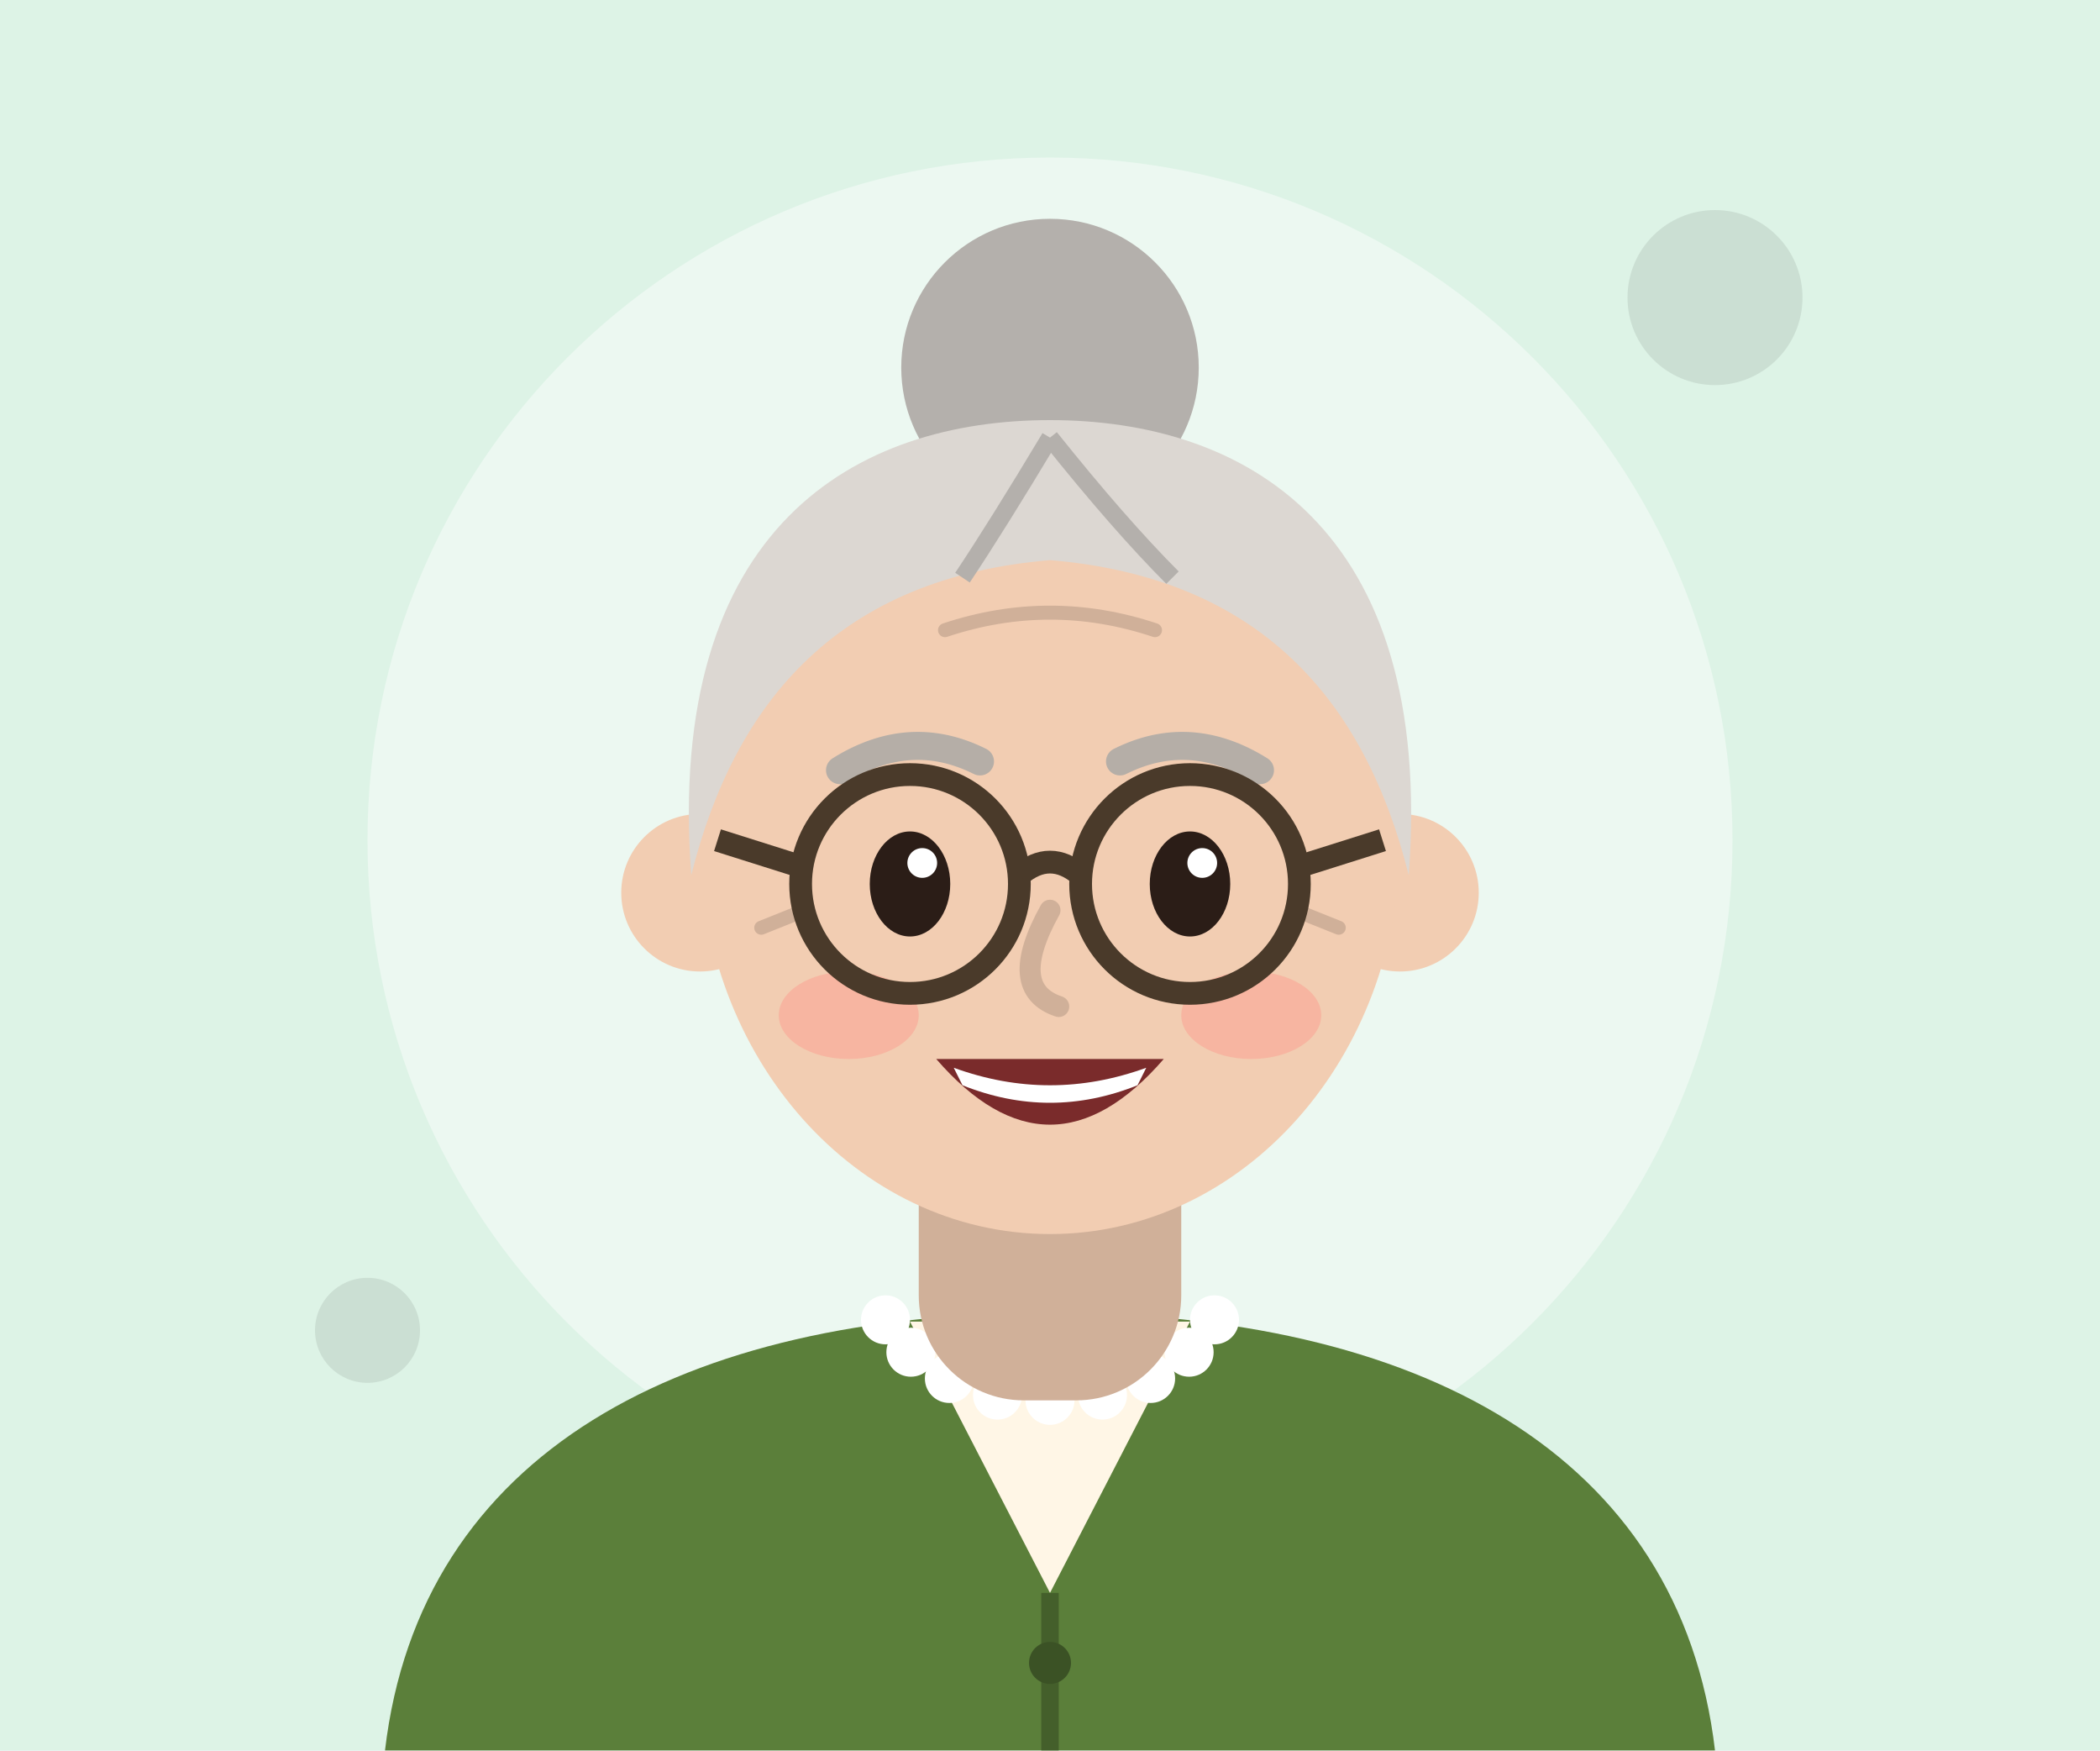
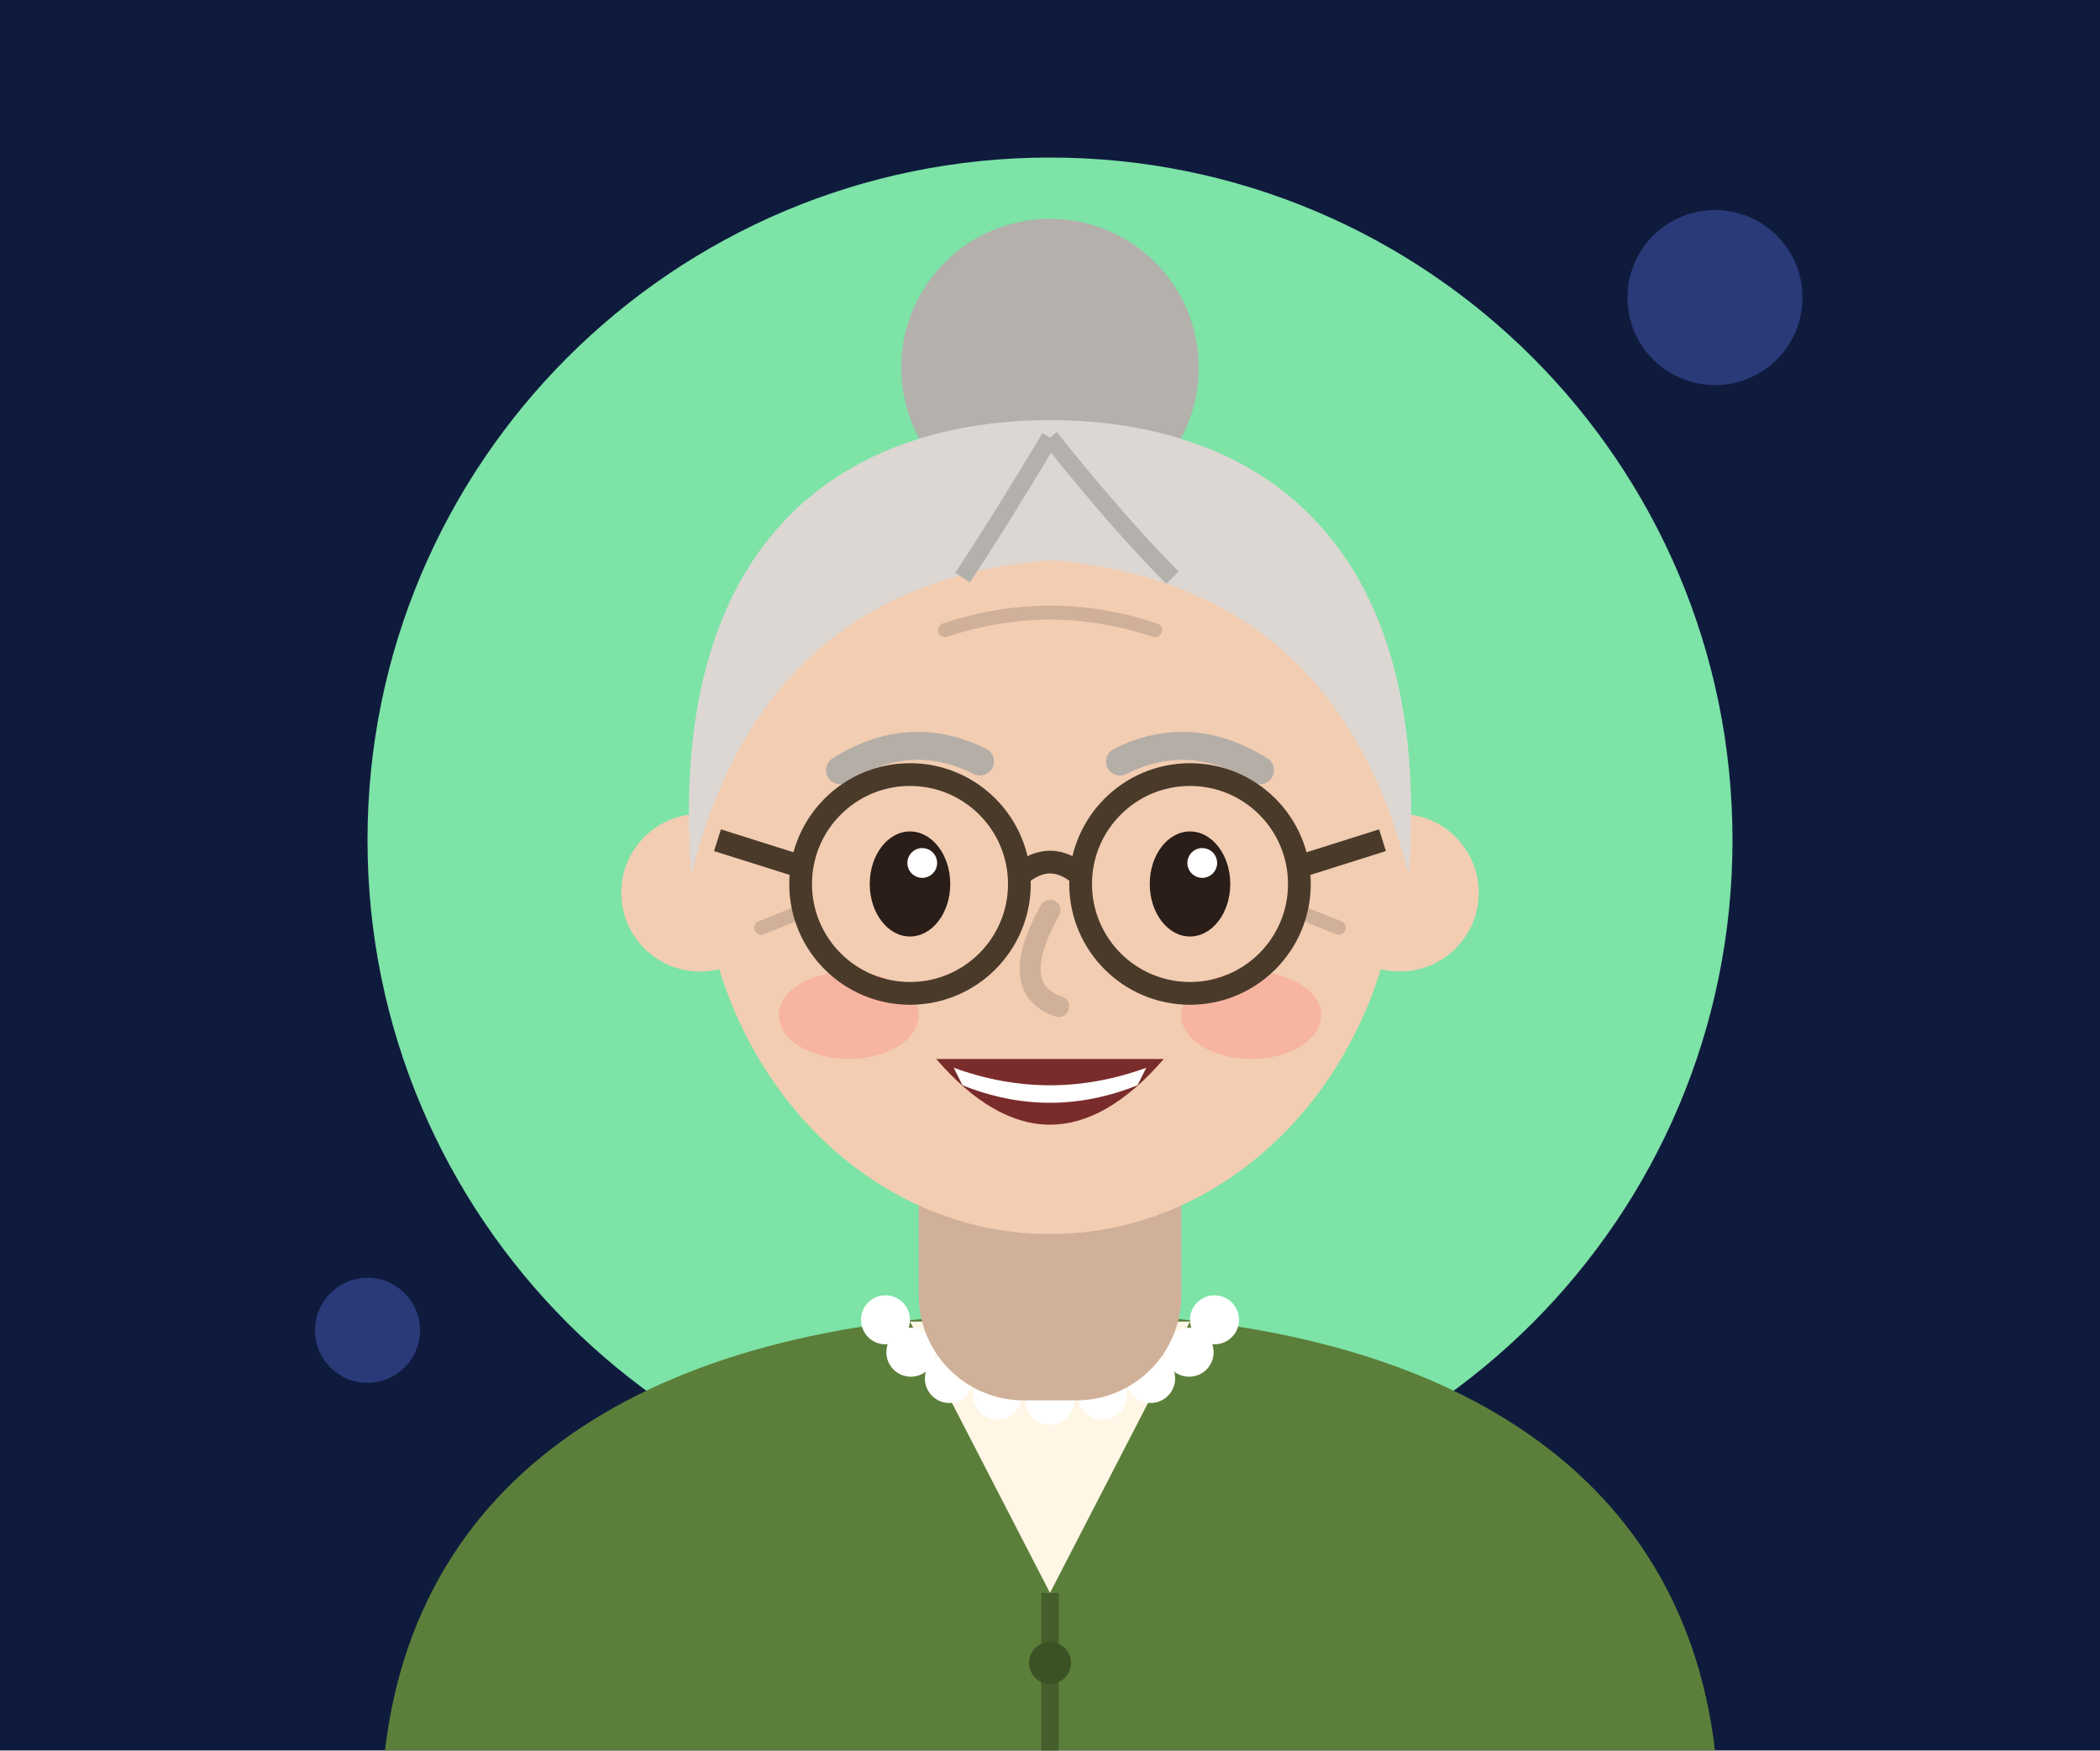
<svg xmlns="http://www.w3.org/2000/svg" viewBox="0 0 240 200" role="img" aria-label="Grandma Ruth">
-   <rect width="240" height="200" fill="#DDF3E6" />
-   <circle cx="120" cy="96" r="78" fill="#ECF8F1" />
-   <circle cx="196" cy="34" r="10" fill="#CBDFD3" />
-   <circle cx="42" cy="152" r="6" fill="#CBDFD3" />
+   <rect width="240" height="200" fill="#0F1B3D" />
+   <circle cx="120" cy="96" r="78" fill="#7DE3A7" />
+   <circle cx="196" cy="34" r="10" fill="#2A3A78" />
+   <circle cx="42" cy="152" r="6" fill="#2A3A78" />
  <circle cx="120" cy="42" r="17" fill="#B4B0AC" />
  <path d="M44 200 C48 166 78 150 120 150 C162 150 192 166 196 200 Z" fill="#5B7F3A" />
  <path d="M104 151 L120 182 L136 151 Z" fill="#FFF6E6" />
  <path d="M120 182 L120 200" stroke="#445F2B" stroke-width="2" />
  <circle cx="120" cy="190" r="2.4" fill="#3B5225" />
  <circle cx="138.8" cy="150.8" r="2.8" fill="#FFFFFF" />
  <circle cx="135.9" cy="154.5" r="2.8" fill="#FFFFFF" />
  <circle cx="131.5" cy="157.5" r="2.8" fill="#FFFFFF" />
  <circle cx="126.0" cy="159.4" r="2.8" fill="#FFFFFF" />
  <circle cx="120.0" cy="160.0" r="2.8" fill="#FFFFFF" />
  <circle cx="114.0" cy="159.4" r="2.8" fill="#FFFFFF" />
  <circle cx="108.5" cy="157.5" r="2.8" fill="#FFFFFF" />
  <circle cx="104.1" cy="154.5" r="2.8" fill="#FFFFFF" />
  <circle cx="101.2" cy="150.8" r="2.8" fill="#FFFFFF" />
  <rect x="105" y="124" width="30" height="36" rx="12" fill="#D0B099" />
  <circle cx="80" cy="102" r="9" fill="#F2CDB2" />
  <circle cx="160" cy="102" r="9" fill="#F2CDB2" />
  <ellipse cx="120" cy="96" rx="40" ry="45" fill="#F2CDB2" />
  <ellipse cx="97" cy="116" rx="8" ry="5" fill="#FF8A80" opacity=".35" />
  <ellipse cx="143" cy="116" rx="8" ry="5" fill="#FF8A80" opacity=".35" />
  <ellipse cx="104" cy="101" rx="4.6" ry="6" fill="#2B1D17" />
  <circle cx="105.4" cy="98.6" r="1.7" fill="#FFFFFF" />
  <ellipse cx="136" cy="101" rx="4.6" ry="6" fill="#2B1D17" />
  <circle cx="137.4" cy="98.6" r="1.7" fill="#FFFFFF" />
  <path d="M96 88 Q104 83 112 87" stroke="#B5AEA7" stroke-width="3.2" fill="none" stroke-linecap="round" />
  <path d="M128 87 Q136 83 144 88" stroke="#B5AEA7" stroke-width="3.2" fill="none" stroke-linecap="round" />
  <path d="M120 104 Q115 113 121 115" stroke="#D0B099" stroke-width="2.4" fill="none" stroke-linecap="round" />
  <path d="M92 104 l-5 2 M92 99 l-5 -1 M148 104 l5 2 M148 99 l5 -1 M108 72 q12 -4 24 0" stroke="#D0B099" stroke-width="1.6" fill="none" stroke-linecap="round" />
  <path d="M107 121 Q120 136 133 121 Z" fill="#7A2B2B" />
  <path d="M109 122 Q120 126 131 122 L130 124 Q120 128 110 124 Z" fill="#FFFFFF" />
  <path d="M79 100 C76 60 98 48 120 48 C142 48 164 60 161 100 C156 80 144 66 120 64 C96 66 84 80 79 100 Z" fill="#DCD7D2" />
  <path d="M120 50 Q114 60 110 66 M120 50 Q128 60 134 66" stroke="#B4B0AC" stroke-width="2" fill="none" />
  <g fill="none" stroke="#4A3A2A" stroke-width="2.6">
    <circle cx="104" cy="101" r="12.5" />
    <circle cx="136" cy="101" r="12.5" />
    <path d="M116.5 100 Q120 97 123.5 100 M91.5 99 L82 96 M148.5 99 L158 96" />
  </g>
</svg>
